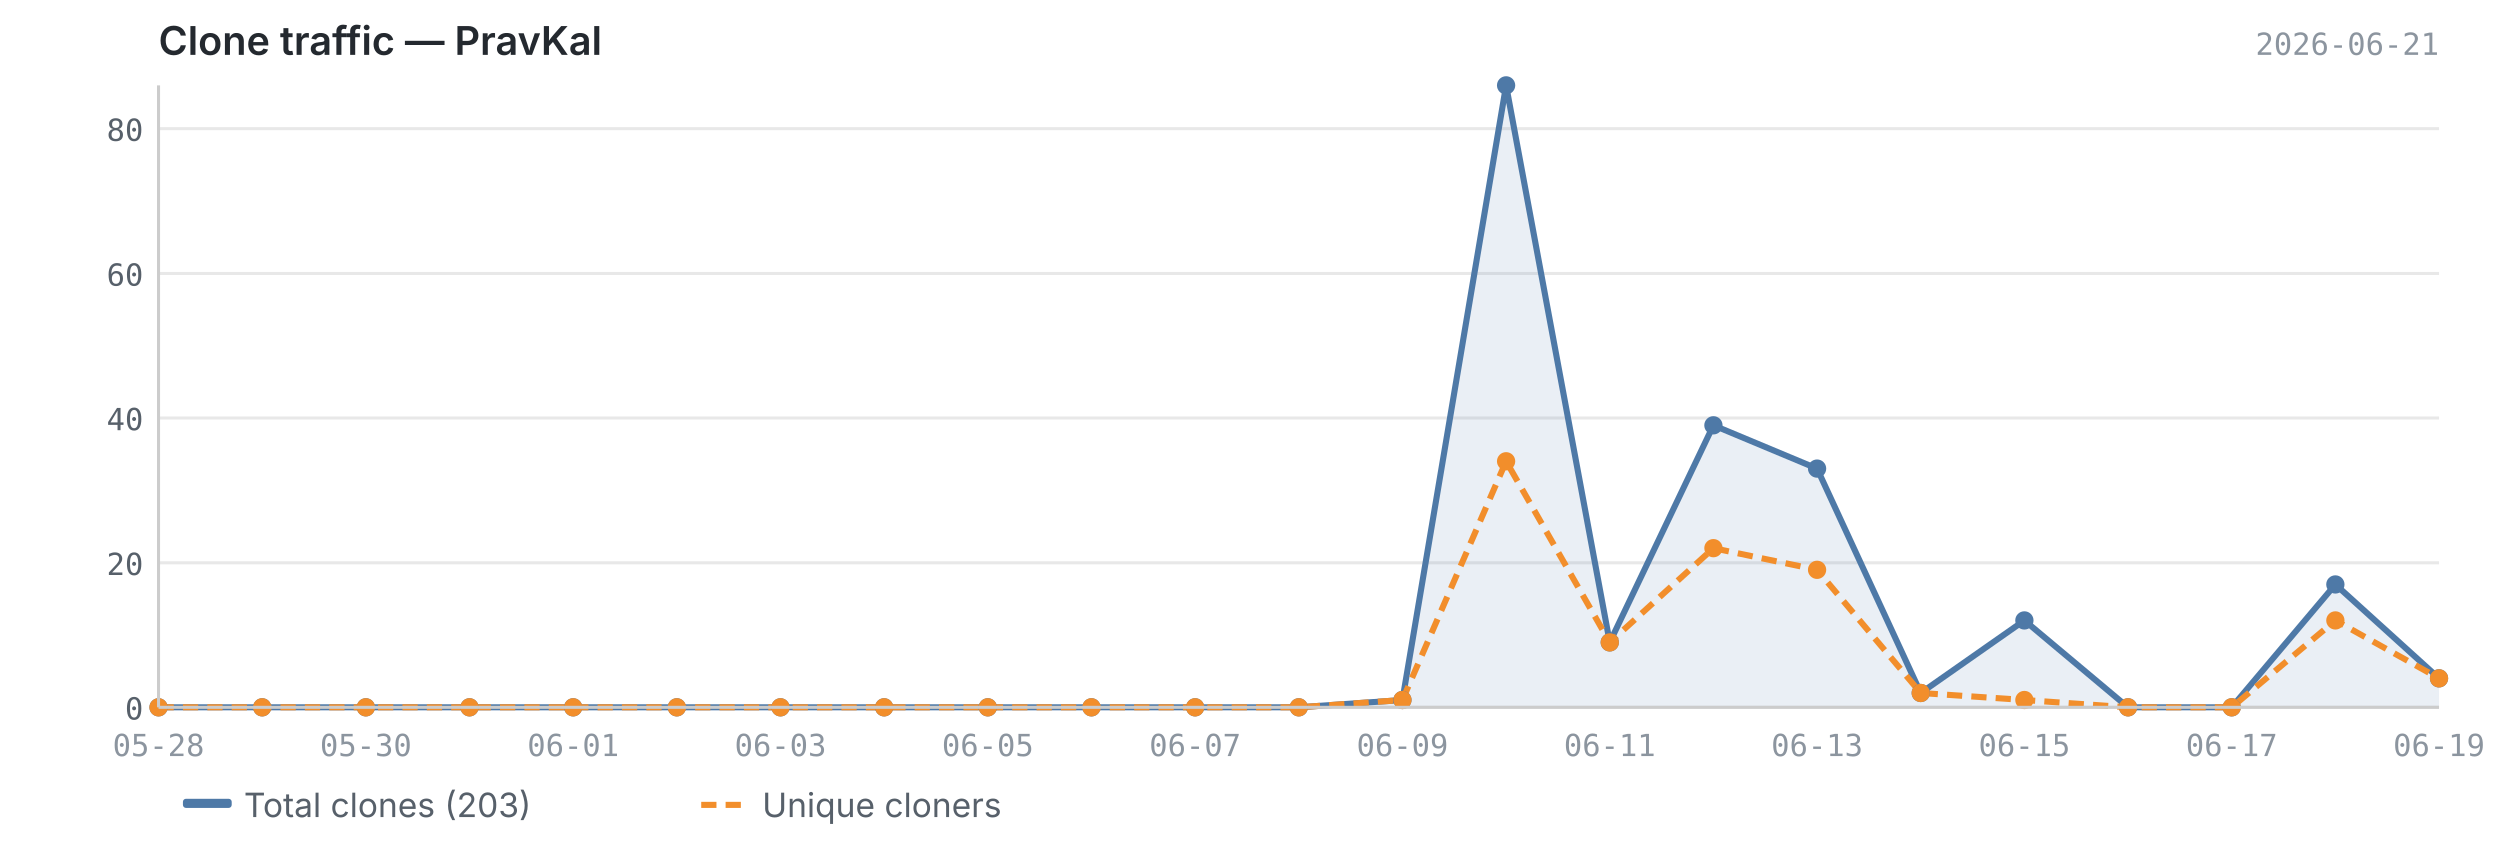
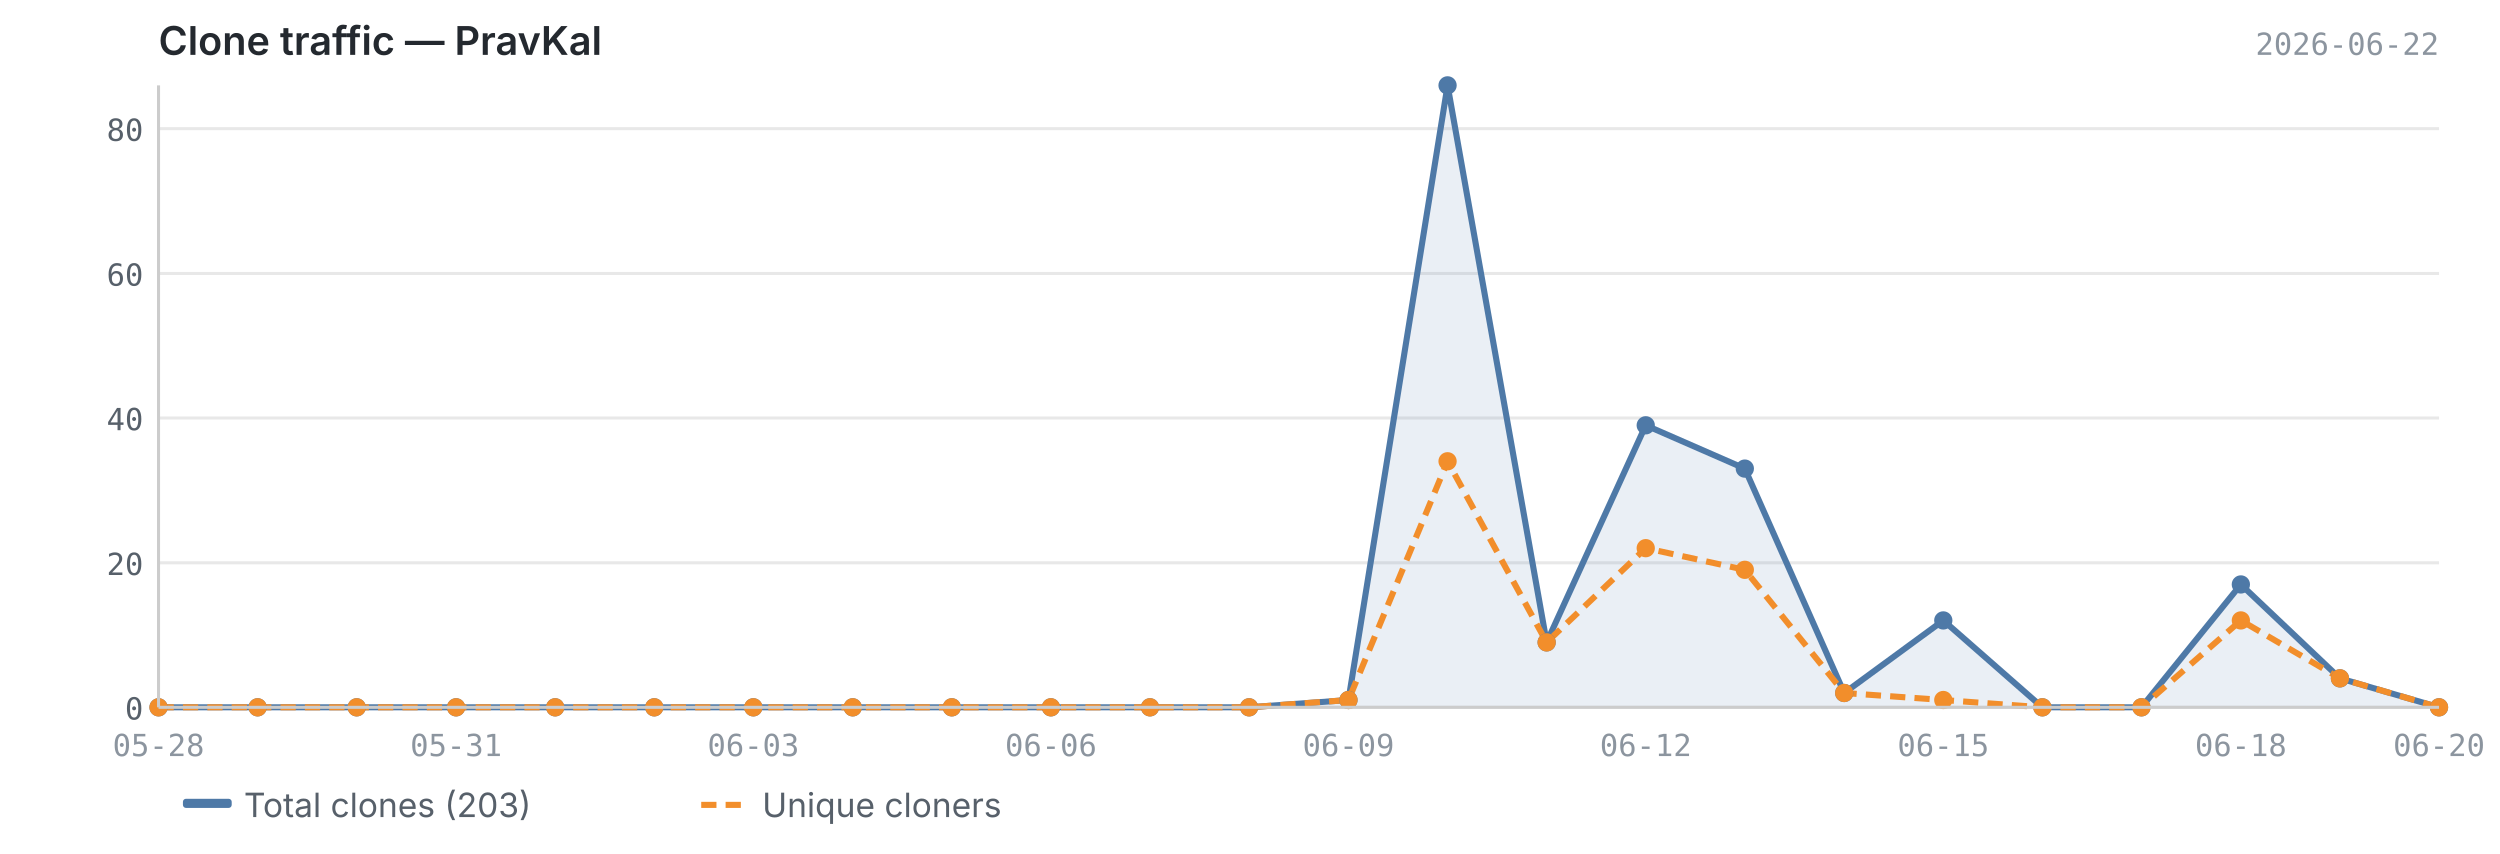
<svg xmlns="http://www.w3.org/2000/svg" viewBox="0 0 820 280" width="820" height="280">
  <text x="52" y="18" font-size="13" font-weight="600" fill="#24292f" font-family="-apple-system, BlinkMacSystemFont, 'Segoe UI', sans-serif">Clone traffic — PravKal</text>
-   <text x="800" y="18" font-size="10" fill="#8c959f" font-family="ui-monospace, SFMono-Regular, 'SF Mono', Menlo, monospace" text-anchor="end">2026-06-21</text>
+   <text x="800" y="18" font-size="10" fill="#8c959f" font-family="ui-monospace, SFMono-Regular, 'SF Mono', Menlo, monospace" text-anchor="end">2026-06-22</text>
  <line x1="52" y1="232.0" x2="800" y2="232.0" stroke="#e8e8e8" stroke-width="1" />
  <line x1="52" y1="184.6" x2="800" y2="184.6" stroke="#e8e8e8" stroke-width="1" />
  <line x1="52" y1="137.1" x2="800" y2="137.1" stroke="#e8e8e8" stroke-width="1" />
  <line x1="52" y1="89.7" x2="800" y2="89.7" stroke="#e8e8e8" stroke-width="1" />
  <line x1="52" y1="42.2" x2="800" y2="42.2" stroke="#e8e8e8" stroke-width="1" />
  <line x1="52" y1="-5.2" x2="800" y2="-5.2" stroke="#e8e8e8" stroke-width="1" />
-   <path d="M52.0,232.0 L52.0,232.0 L86.0,232.0 L120.0,232.0 L154.0,232.0 L188.0,232.0 L222.0,232.0 L256.0,232.0 L290.0,232.0 L324.0,232.0 L358.0,232.0 L392.0,232.0 L426.0,232.0 L460.0,229.6 L494.0,28.0 L528.0,210.7 L562.0,139.5 L596.0,153.7 L630.0,227.3 L664.0,203.5 L698.0,232.0 L732.0,232.0 L766.0,191.7 L800.0,222.5 L800.0,232.0 L52.0,232.0Z" fill="#4e79a7" opacity="0.12" />
-   <polyline points="52.0,232.0 86.0,232.0 120.0,232.0 154.0,232.0 188.0,232.0 222.0,232.0 256.0,232.0 290.0,232.0 324.0,232.0 358.0,232.0 392.0,232.0 426.0,232.0 460.0,229.6 494.0,28.0 528.0,210.7 562.0,139.5 596.0,153.7 630.0,227.3 664.0,203.5 698.0,232.0 732.0,232.0 766.0,191.7 800.0,222.5" fill="none" stroke="#4e79a7" stroke-width="2" stroke-linejoin="round" />
-   <polyline points="52.0,232.0 86.0,232.0 120.0,232.0 154.0,232.0 188.0,232.0 222.0,232.0 256.0,232.0 290.0,232.0 324.0,232.0 358.0,232.0 392.0,232.0 426.0,232.0 460.0,229.6 494.0,151.3 528.0,210.7 562.0,179.8 596.0,186.9 630.0,227.3 664.0,229.6 698.0,232.0 732.0,232.0 766.0,203.5 800.0,222.5" fill="none" stroke="#f28e2b" stroke-width="2" stroke-linejoin="round" stroke-dasharray="5,3" />
+   <path d="M52.0,232.0 L52.0,232.0 L84.5,232.0 L117.0,232.0 L149.6,232.0 L182.1,232.0 L214.6,232.0 L247.1,232.0 L279.7,232.0 L312.2,232.0 L344.7,232.0 L377.2,232.0 L409.7,232.0 L442.3,229.6 L474.8,28.0 L507.3,210.7 L539.8,139.5 L572.3,153.7 L604.9,227.3 L637.4,203.5 L669.9,232.0 L702.4,232.0 L735.0,191.7 L767.5,222.5 L800.0,232.0 L800.0,232.0 L52.0,232.0Z" fill="#4e79a7" opacity="0.12" />
+   <polyline points="52.0,232.0 84.5,232.0 117.0,232.0 149.6,232.0 182.1,232.0 214.6,232.0 247.1,232.0 279.7,232.0 312.2,232.0 344.7,232.0 377.2,232.0 409.7,232.0 442.3,229.6 474.8,28.0 507.3,210.7 539.8,139.5 572.3,153.7 604.9,227.3 637.4,203.5 669.9,232.0 702.4,232.0 735.0,191.7 767.5,222.5 800.0,232.0" fill="none" stroke="#4e79a7" stroke-width="2" stroke-linejoin="round" />
+   <polyline points="52.0,232.0 84.5,232.0 117.0,232.0 149.6,232.0 182.1,232.0 214.6,232.0 247.1,232.0 279.7,232.0 312.2,232.0 344.7,232.0 377.2,232.0 409.7,232.0 442.3,229.6 474.8,151.3 507.3,210.7 539.8,179.8 572.3,186.9 604.9,227.3 637.4,229.6 669.9,232.0 702.4,232.0 735.0,203.5 767.5,222.5 800.0,232.0" fill="none" stroke="#f28e2b" stroke-width="2" stroke-linejoin="round" stroke-dasharray="5,3" />
  <circle cx="52.0" cy="232.0" r="3" fill="#4e79a7" />
-   <circle cx="86.0" cy="232.0" r="3" fill="#4e79a7" />
-   <circle cx="120.0" cy="232.0" r="3" fill="#4e79a7" />
-   <circle cx="154.0" cy="232.0" r="3" fill="#4e79a7" />
-   <circle cx="188.0" cy="232.0" r="3" fill="#4e79a7" />
-   <circle cx="222.0" cy="232.0" r="3" fill="#4e79a7" />
-   <circle cx="256.0" cy="232.0" r="3" fill="#4e79a7" />
-   <circle cx="290.0" cy="232.0" r="3" fill="#4e79a7" />
-   <circle cx="324.0" cy="232.0" r="3" fill="#4e79a7" />
-   <circle cx="358.0" cy="232.0" r="3" fill="#4e79a7" />
-   <circle cx="392.0" cy="232.0" r="3" fill="#4e79a7" />
-   <circle cx="426.0" cy="232.0" r="3" fill="#4e79a7" />
-   <circle cx="460.0" cy="229.6" r="3" fill="#4e79a7" />
-   <circle cx="494.0" cy="28.0" r="3" fill="#4e79a7" />
-   <circle cx="528.0" cy="210.7" r="3" fill="#4e79a7" />
-   <circle cx="562.0" cy="139.5" r="3" fill="#4e79a7" />
-   <circle cx="596.0" cy="153.7" r="3" fill="#4e79a7" />
-   <circle cx="630.0" cy="227.3" r="3" fill="#4e79a7" />
-   <circle cx="664.0" cy="203.5" r="3" fill="#4e79a7" />
-   <circle cx="698.0" cy="232.0" r="3" fill="#4e79a7" />
-   <circle cx="732.0" cy="232.0" r="3" fill="#4e79a7" />
-   <circle cx="766.0" cy="191.7" r="3" fill="#4e79a7" />
-   <circle cx="800.0" cy="222.5" r="3" fill="#4e79a7" />
+   <circle cx="84.5" cy="232.0" r="3" fill="#4e79a7" />
+   <circle cx="117.0" cy="232.0" r="3" fill="#4e79a7" />
+   <circle cx="149.6" cy="232.0" r="3" fill="#4e79a7" />
+   <circle cx="182.1" cy="232.0" r="3" fill="#4e79a7" />
+   <circle cx="214.6" cy="232.0" r="3" fill="#4e79a7" />
+   <circle cx="247.1" cy="232.0" r="3" fill="#4e79a7" />
+   <circle cx="279.7" cy="232.0" r="3" fill="#4e79a7" />
+   <circle cx="312.2" cy="232.0" r="3" fill="#4e79a7" />
+   <circle cx="344.7" cy="232.0" r="3" fill="#4e79a7" />
+   <circle cx="377.2" cy="232.0" r="3" fill="#4e79a7" />
+   <circle cx="409.7" cy="232.0" r="3" fill="#4e79a7" />
+   <circle cx="442.3" cy="229.6" r="3" fill="#4e79a7" />
+   <circle cx="474.8" cy="28.0" r="3" fill="#4e79a7" />
+   <circle cx="507.3" cy="210.7" r="3" fill="#4e79a7" />
+   <circle cx="539.8" cy="139.5" r="3" fill="#4e79a7" />
+   <circle cx="572.3" cy="153.7" r="3" fill="#4e79a7" />
+   <circle cx="604.9" cy="227.3" r="3" fill="#4e79a7" />
+   <circle cx="637.4" cy="203.5" r="3" fill="#4e79a7" />
+   <circle cx="669.9" cy="232.0" r="3" fill="#4e79a7" />
+   <circle cx="702.4" cy="232.0" r="3" fill="#4e79a7" />
+   <circle cx="735.0" cy="191.7" r="3" fill="#4e79a7" />
+   <circle cx="767.5" cy="222.5" r="3" fill="#4e79a7" />
+   <circle cx="800.0" cy="232.0" r="3" fill="#4e79a7" />
  <circle cx="52.0" cy="232.0" r="3" fill="#f28e2b" />
-   <circle cx="86.0" cy="232.0" r="3" fill="#f28e2b" />
-   <circle cx="120.0" cy="232.0" r="3" fill="#f28e2b" />
-   <circle cx="154.0" cy="232.0" r="3" fill="#f28e2b" />
-   <circle cx="188.0" cy="232.0" r="3" fill="#f28e2b" />
-   <circle cx="222.0" cy="232.0" r="3" fill="#f28e2b" />
-   <circle cx="256.0" cy="232.0" r="3" fill="#f28e2b" />
-   <circle cx="290.0" cy="232.0" r="3" fill="#f28e2b" />
-   <circle cx="324.0" cy="232.0" r="3" fill="#f28e2b" />
-   <circle cx="358.0" cy="232.0" r="3" fill="#f28e2b" />
-   <circle cx="392.0" cy="232.0" r="3" fill="#f28e2b" />
-   <circle cx="426.0" cy="232.0" r="3" fill="#f28e2b" />
-   <circle cx="460.0" cy="229.6" r="3" fill="#f28e2b" />
-   <circle cx="494.0" cy="151.3" r="3" fill="#f28e2b" />
-   <circle cx="528.0" cy="210.7" r="3" fill="#f28e2b" />
-   <circle cx="562.0" cy="179.8" r="3" fill="#f28e2b" />
-   <circle cx="596.0" cy="186.9" r="3" fill="#f28e2b" />
-   <circle cx="630.0" cy="227.3" r="3" fill="#f28e2b" />
-   <circle cx="664.0" cy="229.6" r="3" fill="#f28e2b" />
-   <circle cx="698.0" cy="232.0" r="3" fill="#f28e2b" />
-   <circle cx="732.0" cy="232.0" r="3" fill="#f28e2b" />
-   <circle cx="766.0" cy="203.5" r="3" fill="#f28e2b" />
-   <circle cx="800.0" cy="222.5" r="3" fill="#f28e2b" />
+   <circle cx="84.5" cy="232.0" r="3" fill="#f28e2b" />
+   <circle cx="117.0" cy="232.0" r="3" fill="#f28e2b" />
+   <circle cx="149.6" cy="232.0" r="3" fill="#f28e2b" />
+   <circle cx="182.1" cy="232.0" r="3" fill="#f28e2b" />
+   <circle cx="214.6" cy="232.0" r="3" fill="#f28e2b" />
+   <circle cx="247.1" cy="232.0" r="3" fill="#f28e2b" />
+   <circle cx="279.7" cy="232.0" r="3" fill="#f28e2b" />
+   <circle cx="312.2" cy="232.0" r="3" fill="#f28e2b" />
+   <circle cx="344.7" cy="232.0" r="3" fill="#f28e2b" />
+   <circle cx="377.2" cy="232.0" r="3" fill="#f28e2b" />
+   <circle cx="409.7" cy="232.0" r="3" fill="#f28e2b" />
+   <circle cx="442.3" cy="229.6" r="3" fill="#f28e2b" />
+   <circle cx="474.8" cy="151.3" r="3" fill="#f28e2b" />
+   <circle cx="507.3" cy="210.7" r="3" fill="#f28e2b" />
+   <circle cx="539.8" cy="179.8" r="3" fill="#f28e2b" />
+   <circle cx="572.3" cy="186.9" r="3" fill="#f28e2b" />
+   <circle cx="604.9" cy="227.3" r="3" fill="#f28e2b" />
+   <circle cx="637.4" cy="229.6" r="3" fill="#f28e2b" />
+   <circle cx="669.9" cy="232.0" r="3" fill="#f28e2b" />
+   <circle cx="702.4" cy="232.0" r="3" fill="#f28e2b" />
+   <circle cx="735.0" cy="203.5" r="3" fill="#f28e2b" />
+   <circle cx="767.5" cy="222.5" r="3" fill="#f28e2b" />
+   <circle cx="800.0" cy="232.0" r="3" fill="#f28e2b" />
  <line x1="52" y1="28" x2="52" y2="232" stroke="#cccccc" stroke-width="1" />
  <line x1="52" y1="232" x2="800" y2="232" stroke="#cccccc" stroke-width="1" />
  <text x="47" y="236.0" text-anchor="end" font-size="10" fill="#57606a" font-family="ui-monospace, SFMono-Regular, 'SF Mono', Menlo, monospace">0</text>
  <text x="47" y="188.6" text-anchor="end" font-size="10" fill="#57606a" font-family="ui-monospace, SFMono-Regular, 'SF Mono', Menlo, monospace">20</text>
  <text x="47" y="141.1" text-anchor="end" font-size="10" fill="#57606a" font-family="ui-monospace, SFMono-Regular, 'SF Mono', Menlo, monospace">40</text>
  <text x="47" y="93.7" text-anchor="end" font-size="10" fill="#57606a" font-family="ui-monospace, SFMono-Regular, 'SF Mono', Menlo, monospace">60</text>
  <text x="47" y="46.2" text-anchor="end" font-size="10" fill="#57606a" font-family="ui-monospace, SFMono-Regular, 'SF Mono', Menlo, monospace">80</text>
  <text x="47" y="-1.2" text-anchor="end" font-size="10" fill="#57606a" font-family="ui-monospace, SFMono-Regular, 'SF Mono', Menlo, monospace">100</text>
  <text x="52.0" y="248" text-anchor="middle" font-size="10" fill="#8c959f" font-family="ui-monospace, SFMono-Regular, 'SF Mono', Menlo, monospace">05-28</text>
-   <text x="120.0" y="248" text-anchor="middle" font-size="10" fill="#8c959f" font-family="ui-monospace, SFMono-Regular, 'SF Mono', Menlo, monospace">05-30</text>
-   <text x="188.0" y="248" text-anchor="middle" font-size="10" fill="#8c959f" font-family="ui-monospace, SFMono-Regular, 'SF Mono', Menlo, monospace">06-01</text>
-   <text x="256.0" y="248" text-anchor="middle" font-size="10" fill="#8c959f" font-family="ui-monospace, SFMono-Regular, 'SF Mono', Menlo, monospace">06-03</text>
-   <text x="324.0" y="248" text-anchor="middle" font-size="10" fill="#8c959f" font-family="ui-monospace, SFMono-Regular, 'SF Mono', Menlo, monospace">06-05</text>
-   <text x="392.0" y="248" text-anchor="middle" font-size="10" fill="#8c959f" font-family="ui-monospace, SFMono-Regular, 'SF Mono', Menlo, monospace">06-07</text>
-   <text x="460.0" y="248" text-anchor="middle" font-size="10" fill="#8c959f" font-family="ui-monospace, SFMono-Regular, 'SF Mono', Menlo, monospace">06-09</text>
-   <text x="528.0" y="248" text-anchor="middle" font-size="10" fill="#8c959f" font-family="ui-monospace, SFMono-Regular, 'SF Mono', Menlo, monospace">06-11</text>
-   <text x="596.0" y="248" text-anchor="middle" font-size="10" fill="#8c959f" font-family="ui-monospace, SFMono-Regular, 'SF Mono', Menlo, monospace">06-13</text>
-   <text x="664.0" y="248" text-anchor="middle" font-size="10" fill="#8c959f" font-family="ui-monospace, SFMono-Regular, 'SF Mono', Menlo, monospace">06-15</text>
-   <text x="732.0" y="248" text-anchor="middle" font-size="10" fill="#8c959f" font-family="ui-monospace, SFMono-Regular, 'SF Mono', Menlo, monospace">06-17</text>
-   <text x="800.0" y="248" text-anchor="middle" font-size="10" fill="#8c959f" font-family="ui-monospace, SFMono-Regular, 'SF Mono', Menlo, monospace">06-19</text>
+   <text x="149.6" y="248" text-anchor="middle" font-size="10" fill="#8c959f" font-family="ui-monospace, SFMono-Regular, 'SF Mono', Menlo, monospace">05-31</text>
+   <text x="247.1" y="248" text-anchor="middle" font-size="10" fill="#8c959f" font-family="ui-monospace, SFMono-Regular, 'SF Mono', Menlo, monospace">06-03</text>
+   <text x="344.7" y="248" text-anchor="middle" font-size="10" fill="#8c959f" font-family="ui-monospace, SFMono-Regular, 'SF Mono', Menlo, monospace">06-06</text>
+   <text x="442.3" y="248" text-anchor="middle" font-size="10" fill="#8c959f" font-family="ui-monospace, SFMono-Regular, 'SF Mono', Menlo, monospace">06-09</text>
+   <text x="539.8" y="248" text-anchor="middle" font-size="10" fill="#8c959f" font-family="ui-monospace, SFMono-Regular, 'SF Mono', Menlo, monospace">06-12</text>
+   <text x="637.4" y="248" text-anchor="middle" font-size="10" fill="#8c959f" font-family="ui-monospace, SFMono-Regular, 'SF Mono', Menlo, monospace">06-15</text>
+   <text x="735.0" y="248" text-anchor="middle" font-size="10" fill="#8c959f" font-family="ui-monospace, SFMono-Regular, 'SF Mono', Menlo, monospace">06-18</text>
+   <text x="800.0" y="248" text-anchor="middle" font-size="10" fill="#8c959f" font-family="ui-monospace, SFMono-Regular, 'SF Mono', Menlo, monospace">06-20</text>
  <rect x="60" y="262" width="16" height="3" fill="#4e79a7" rx="1" />
  <text x="80" y="268" font-size="11" fill="#57606a" font-family="-apple-system, BlinkMacSystemFont, 'Segoe UI', sans-serif">Total clones (203)</text>
  <line x1="230" y1="264" x2="246" y2="264" stroke="#f28e2b" stroke-width="2" stroke-dasharray="5,3" />
  <text x="250" y="268" font-size="11" fill="#57606a" font-family="-apple-system, BlinkMacSystemFont, 'Segoe UI', sans-serif">Unique cloners</text>
</svg>
